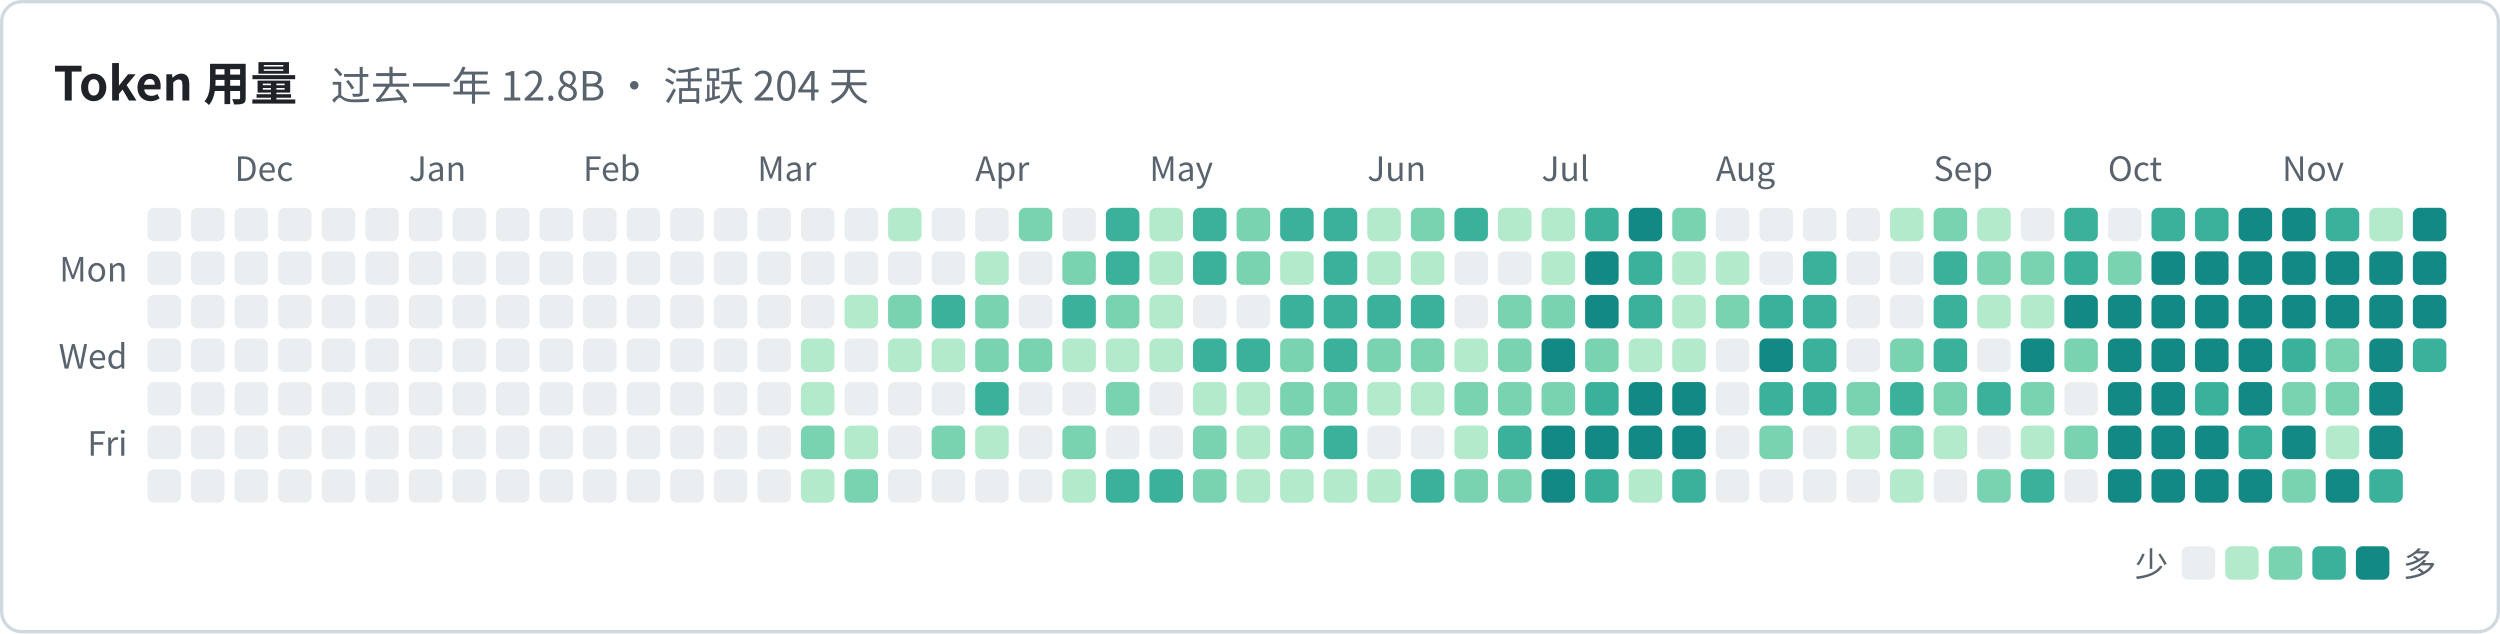
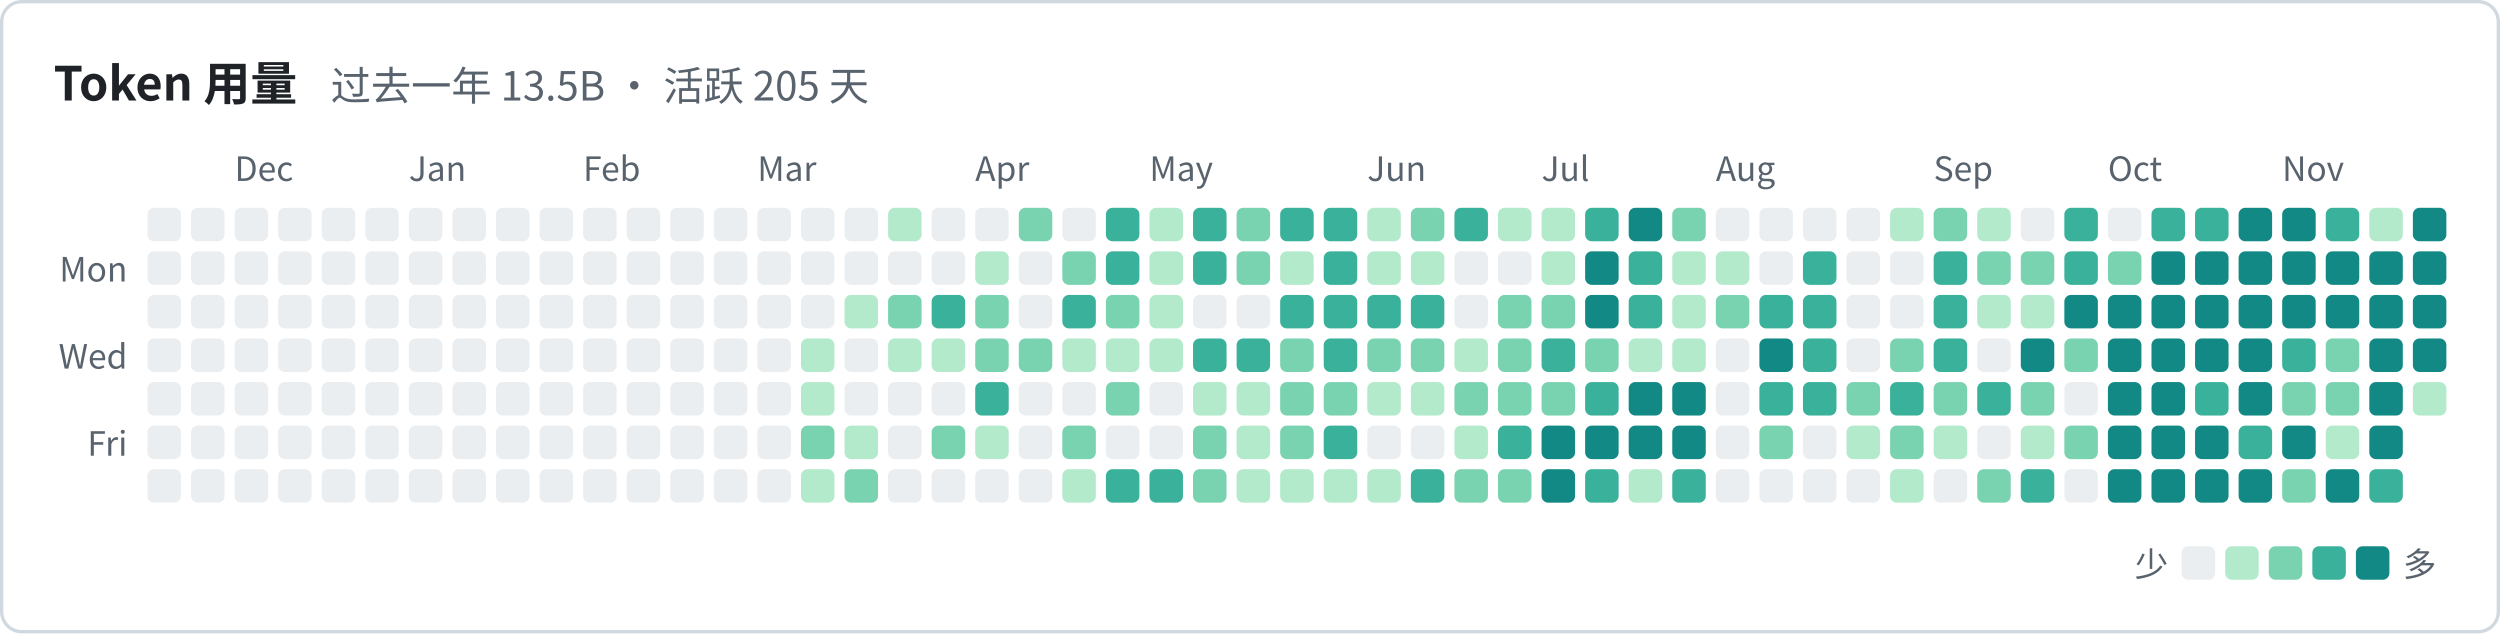
<svg xmlns="http://www.w3.org/2000/svg" width="746" height="189" viewBox="0 0 746 189" font-family="system-ui, -apple-system, 'Segoe UI', 'PingFang SC', 'Microsoft YaHei', 'Noto Sans CJK SC', sans-serif">
  <rect x="0.5" y="0.5" width="745" height="188" rx="6" fill="none" stroke="#d1d9e0" />
-   <text x="16" y="30" font-size="14" font-weight="600" fill="#1f2328">Token 用量<tspan dx="10" font-size="12" font-weight="400" fill="#59636e">过去一年 12.8B · 活跃 204 天</tspan>
+   <text x="16" y="30" font-size="14" font-weight="600" fill="#1f2328">Token 用量<tspan dx="10" font-size="12" font-weight="400" fill="#59636e">过去一年 13.5B · 活跃 205 天</tspan>
  </text>
  <text x="70" y="54" font-size="10" fill="#59636e">Dec</text>
  <text x="122" y="54" font-size="10" fill="#59636e">Jan</text>
  <text x="174" y="54" font-size="10" fill="#59636e">Feb</text>
  <text x="226" y="54" font-size="10" fill="#59636e">Mar</text>
  <text x="291" y="54" font-size="10" fill="#59636e">Apr</text>
  <text x="343" y="54" font-size="10" fill="#59636e">May</text>
  <text x="408" y="54" font-size="10" fill="#59636e">Jun</text>
  <text x="460" y="54" font-size="10" fill="#59636e">Jul</text>
  <text x="512" y="54" font-size="10" fill="#59636e">Aug</text>
  <text x="577" y="54" font-size="10" fill="#59636e">Sep</text>
  <text x="629" y="54" font-size="10" fill="#59636e">Oct</text>
  <text x="681" y="54" font-size="10" fill="#59636e">Nov</text>
  <text x="38" y="84" font-size="10" text-anchor="end" fill="#59636e">Mon</text>
  <text x="38" y="110" font-size="10" text-anchor="end" fill="#59636e">Wed</text>
  <text x="38" y="136" font-size="10" text-anchor="end" fill="#59636e">Fri</text>
  <rect x="44" y="62" width="10" height="10" rx="2" fill="#ebeef0" />
  <rect x="44" y="75" width="10" height="10" rx="2" fill="#ebeef0" />
  <rect x="44" y="88" width="10" height="10" rx="2" fill="#ebeef0" />
  <rect x="44" y="101" width="10" height="10" rx="2" fill="#ebeef0" />
  <rect x="44" y="114" width="10" height="10" rx="2" fill="#ebeef0" />
  <rect x="44" y="127" width="10" height="10" rx="2" fill="#ebeef0" />
  <rect x="44" y="140" width="10" height="10" rx="2" fill="#ebeef0" />
  <rect x="57" y="62" width="10" height="10" rx="2" fill="#ebeef0" />
  <rect x="57" y="75" width="10" height="10" rx="2" fill="#ebeef0" />
  <rect x="57" y="88" width="10" height="10" rx="2" fill="#ebeef0" />
  <rect x="57" y="101" width="10" height="10" rx="2" fill="#ebeef0" />
  <rect x="57" y="114" width="10" height="10" rx="2" fill="#ebeef0" />
  <rect x="57" y="127" width="10" height="10" rx="2" fill="#ebeef0" />
  <rect x="57" y="140" width="10" height="10" rx="2" fill="#ebeef0" />
  <rect x="70" y="62" width="10" height="10" rx="2" fill="#ebeef0" />
  <rect x="70" y="75" width="10" height="10" rx="2" fill="#ebeef0" />
  <rect x="70" y="88" width="10" height="10" rx="2" fill="#ebeef0" />
  <rect x="70" y="101" width="10" height="10" rx="2" fill="#ebeef0" />
  <rect x="70" y="114" width="10" height="10" rx="2" fill="#ebeef0" />
  <rect x="70" y="127" width="10" height="10" rx="2" fill="#ebeef0" />
  <rect x="70" y="140" width="10" height="10" rx="2" fill="#ebeef0" />
  <rect x="83" y="62" width="10" height="10" rx="2" fill="#ebeef0" />
  <rect x="83" y="75" width="10" height="10" rx="2" fill="#ebeef0" />
  <rect x="83" y="88" width="10" height="10" rx="2" fill="#ebeef0" />
  <rect x="83" y="101" width="10" height="10" rx="2" fill="#ebeef0" />
  <rect x="83" y="114" width="10" height="10" rx="2" fill="#ebeef0" />
  <rect x="83" y="127" width="10" height="10" rx="2" fill="#ebeef0" />
  <rect x="83" y="140" width="10" height="10" rx="2" fill="#ebeef0" />
  <rect x="96" y="62" width="10" height="10" rx="2" fill="#ebeef0" />
  <rect x="96" y="75" width="10" height="10" rx="2" fill="#ebeef0" />
  <rect x="96" y="88" width="10" height="10" rx="2" fill="#ebeef0" />
  <rect x="96" y="101" width="10" height="10" rx="2" fill="#ebeef0" />
  <rect x="96" y="114" width="10" height="10" rx="2" fill="#ebeef0" />
  <rect x="96" y="127" width="10" height="10" rx="2" fill="#ebeef0" />
  <rect x="96" y="140" width="10" height="10" rx="2" fill="#ebeef0" />
  <rect x="109" y="62" width="10" height="10" rx="2" fill="#ebeef0" />
  <rect x="109" y="75" width="10" height="10" rx="2" fill="#ebeef0" />
  <rect x="109" y="88" width="10" height="10" rx="2" fill="#ebeef0" />
  <rect x="109" y="101" width="10" height="10" rx="2" fill="#ebeef0" />
  <rect x="109" y="114" width="10" height="10" rx="2" fill="#ebeef0" />
  <rect x="109" y="127" width="10" height="10" rx="2" fill="#ebeef0" />
  <rect x="109" y="140" width="10" height="10" rx="2" fill="#ebeef0" />
  <rect x="122" y="62" width="10" height="10" rx="2" fill="#ebeef0" />
  <rect x="122" y="75" width="10" height="10" rx="2" fill="#ebeef0" />
  <rect x="122" y="88" width="10" height="10" rx="2" fill="#ebeef0" />
  <rect x="122" y="101" width="10" height="10" rx="2" fill="#ebeef0" />
  <rect x="122" y="114" width="10" height="10" rx="2" fill="#ebeef0" />
  <rect x="122" y="127" width="10" height="10" rx="2" fill="#ebeef0" />
  <rect x="122" y="140" width="10" height="10" rx="2" fill="#ebeef0" />
  <rect x="135" y="62" width="10" height="10" rx="2" fill="#ebeef0" />
  <rect x="135" y="75" width="10" height="10" rx="2" fill="#ebeef0" />
  <rect x="135" y="88" width="10" height="10" rx="2" fill="#ebeef0" />
  <rect x="135" y="101" width="10" height="10" rx="2" fill="#ebeef0" />
  <rect x="135" y="114" width="10" height="10" rx="2" fill="#ebeef0" />
  <rect x="135" y="127" width="10" height="10" rx="2" fill="#ebeef0" />
  <rect x="135" y="140" width="10" height="10" rx="2" fill="#ebeef0" />
  <rect x="148" y="62" width="10" height="10" rx="2" fill="#ebeef0" />
  <rect x="148" y="75" width="10" height="10" rx="2" fill="#ebeef0" />
  <rect x="148" y="88" width="10" height="10" rx="2" fill="#ebeef0" />
  <rect x="148" y="101" width="10" height="10" rx="2" fill="#ebeef0" />
  <rect x="148" y="114" width="10" height="10" rx="2" fill="#ebeef0" />
  <rect x="148" y="127" width="10" height="10" rx="2" fill="#ebeef0" />
  <rect x="148" y="140" width="10" height="10" rx="2" fill="#ebeef0" />
  <rect x="161" y="62" width="10" height="10" rx="2" fill="#ebeef0" />
  <rect x="161" y="75" width="10" height="10" rx="2" fill="#ebeef0" />
  <rect x="161" y="88" width="10" height="10" rx="2" fill="#ebeef0" />
  <rect x="161" y="101" width="10" height="10" rx="2" fill="#ebeef0" />
  <rect x="161" y="114" width="10" height="10" rx="2" fill="#ebeef0" />
  <rect x="161" y="127" width="10" height="10" rx="2" fill="#ebeef0" />
  <rect x="161" y="140" width="10" height="10" rx="2" fill="#ebeef0" />
  <rect x="174" y="62" width="10" height="10" rx="2" fill="#ebeef0" />
  <rect x="174" y="75" width="10" height="10" rx="2" fill="#ebeef0" />
  <rect x="174" y="88" width="10" height="10" rx="2" fill="#ebeef0" />
  <rect x="174" y="101" width="10" height="10" rx="2" fill="#ebeef0" />
  <rect x="174" y="114" width="10" height="10" rx="2" fill="#ebeef0" />
  <rect x="174" y="127" width="10" height="10" rx="2" fill="#ebeef0" />
  <rect x="174" y="140" width="10" height="10" rx="2" fill="#ebeef0" />
  <rect x="187" y="62" width="10" height="10" rx="2" fill="#ebeef0" />
  <rect x="187" y="75" width="10" height="10" rx="2" fill="#ebeef0" />
  <rect x="187" y="88" width="10" height="10" rx="2" fill="#ebeef0" />
  <rect x="187" y="101" width="10" height="10" rx="2" fill="#ebeef0" />
  <rect x="187" y="114" width="10" height="10" rx="2" fill="#ebeef0" />
  <rect x="187" y="127" width="10" height="10" rx="2" fill="#ebeef0" />
  <rect x="187" y="140" width="10" height="10" rx="2" fill="#ebeef0" />
  <rect x="200" y="62" width="10" height="10" rx="2" fill="#ebeef0" />
  <rect x="200" y="75" width="10" height="10" rx="2" fill="#ebeef0" />
  <rect x="200" y="88" width="10" height="10" rx="2" fill="#ebeef0" />
  <rect x="200" y="101" width="10" height="10" rx="2" fill="#ebeef0" />
  <rect x="200" y="114" width="10" height="10" rx="2" fill="#ebeef0" />
  <rect x="200" y="127" width="10" height="10" rx="2" fill="#ebeef0" />
  <rect x="200" y="140" width="10" height="10" rx="2" fill="#ebeef0" />
  <rect x="213" y="62" width="10" height="10" rx="2" fill="#ebeef0" />
  <rect x="213" y="75" width="10" height="10" rx="2" fill="#ebeef0" />
  <rect x="213" y="88" width="10" height="10" rx="2" fill="#ebeef0" />
  <rect x="213" y="101" width="10" height="10" rx="2" fill="#ebeef0" />
  <rect x="213" y="114" width="10" height="10" rx="2" fill="#ebeef0" />
  <rect x="213" y="127" width="10" height="10" rx="2" fill="#ebeef0" />
  <rect x="213" y="140" width="10" height="10" rx="2" fill="#ebeef0" />
  <rect x="226" y="62" width="10" height="10" rx="2" fill="#ebeef0" />
  <rect x="226" y="75" width="10" height="10" rx="2" fill="#ebeef0" />
  <rect x="226" y="88" width="10" height="10" rx="2" fill="#ebeef0" />
  <rect x="226" y="101" width="10" height="10" rx="2" fill="#ebeef0" />
  <rect x="226" y="114" width="10" height="10" rx="2" fill="#ebeef0" />
  <rect x="226" y="127" width="10" height="10" rx="2" fill="#ebeef0" />
  <rect x="226" y="140" width="10" height="10" rx="2" fill="#ebeef0" />
  <rect x="239" y="62" width="10" height="10" rx="2" fill="#ebeef0" />
  <rect x="239" y="75" width="10" height="10" rx="2" fill="#ebeef0" />
  <rect x="239" y="88" width="10" height="10" rx="2" fill="#ebeef0" />
  <rect x="239" y="101" width="10" height="10" rx="2" fill="#b3eacb" />
  <rect x="239" y="114" width="10" height="10" rx="2" fill="#b3eacb" />
  <rect x="239" y="127" width="10" height="10" rx="2" fill="#7ad3b0" />
  <rect x="239" y="140" width="10" height="10" rx="2" fill="#b3eacb" />
  <rect x="252" y="62" width="10" height="10" rx="2" fill="#ebeef0" />
  <rect x="252" y="75" width="10" height="10" rx="2" fill="#ebeef0" />
  <rect x="252" y="88" width="10" height="10" rx="2" fill="#b3eacb" />
  <rect x="252" y="101" width="10" height="10" rx="2" fill="#ebeef0" />
  <rect x="252" y="114" width="10" height="10" rx="2" fill="#ebeef0" />
  <rect x="252" y="127" width="10" height="10" rx="2" fill="#b3eacb" />
  <rect x="252" y="140" width="10" height="10" rx="2" fill="#7ad3b0" />
  <rect x="265" y="62" width="10" height="10" rx="2" fill="#b3eacb" />
  <rect x="265" y="75" width="10" height="10" rx="2" fill="#ebeef0" />
  <rect x="265" y="88" width="10" height="10" rx="2" fill="#7ad3b0" />
  <rect x="265" y="101" width="10" height="10" rx="2" fill="#b3eacb" />
  <rect x="265" y="114" width="10" height="10" rx="2" fill="#ebeef0" />
  <rect x="265" y="127" width="10" height="10" rx="2" fill="#ebeef0" />
  <rect x="265" y="140" width="10" height="10" rx="2" fill="#ebeef0" />
  <rect x="278" y="62" width="10" height="10" rx="2" fill="#ebeef0" />
  <rect x="278" y="75" width="10" height="10" rx="2" fill="#ebeef0" />
  <rect x="278" y="88" width="10" height="10" rx="2" fill="#3ab19b" />
  <rect x="278" y="101" width="10" height="10" rx="2" fill="#b3eacb" />
  <rect x="278" y="114" width="10" height="10" rx="2" fill="#ebeef0" />
  <rect x="278" y="127" width="10" height="10" rx="2" fill="#7ad3b0" />
  <rect x="278" y="140" width="10" height="10" rx="2" fill="#ebeef0" />
  <rect x="291" y="62" width="10" height="10" rx="2" fill="#ebeef0" />
  <rect x="291" y="75" width="10" height="10" rx="2" fill="#b3eacb" />
  <rect x="291" y="88" width="10" height="10" rx="2" fill="#7ad3b0" />
  <rect x="291" y="101" width="10" height="10" rx="2" fill="#7ad3b0" />
  <rect x="291" y="114" width="10" height="10" rx="2" fill="#3ab19b" />
  <rect x="291" y="127" width="10" height="10" rx="2" fill="#b3eacb" />
  <rect x="291" y="140" width="10" height="10" rx="2" fill="#ebeef0" />
  <rect x="304" y="62" width="10" height="10" rx="2" fill="#7ad3b0" />
  <rect x="304" y="75" width="10" height="10" rx="2" fill="#ebeef0" />
  <rect x="304" y="88" width="10" height="10" rx="2" fill="#ebeef0" />
  <rect x="304" y="101" width="10" height="10" rx="2" fill="#7ad3b0" />
  <rect x="304" y="114" width="10" height="10" rx="2" fill="#ebeef0" />
  <rect x="304" y="127" width="10" height="10" rx="2" fill="#ebeef0" />
  <rect x="304" y="140" width="10" height="10" rx="2" fill="#ebeef0" />
  <rect x="317" y="62" width="10" height="10" rx="2" fill="#ebeef0" />
  <rect x="317" y="75" width="10" height="10" rx="2" fill="#7ad3b0" />
  <rect x="317" y="88" width="10" height="10" rx="2" fill="#3ab19b" />
  <rect x="317" y="101" width="10" height="10" rx="2" fill="#b3eacb" />
  <rect x="317" y="114" width="10" height="10" rx="2" fill="#ebeef0" />
  <rect x="317" y="127" width="10" height="10" rx="2" fill="#7ad3b0" />
  <rect x="317" y="140" width="10" height="10" rx="2" fill="#b3eacb" />
  <rect x="330" y="62" width="10" height="10" rx="2" fill="#3ab19b" />
  <rect x="330" y="75" width="10" height="10" rx="2" fill="#3ab19b" />
  <rect x="330" y="88" width="10" height="10" rx="2" fill="#7ad3b0" />
  <rect x="330" y="101" width="10" height="10" rx="2" fill="#b3eacb" />
  <rect x="330" y="114" width="10" height="10" rx="2" fill="#7ad3b0" />
  <rect x="330" y="127" width="10" height="10" rx="2" fill="#ebeef0" />
  <rect x="330" y="140" width="10" height="10" rx="2" fill="#3ab19b" />
  <rect x="343" y="62" width="10" height="10" rx="2" fill="#b3eacb" />
  <rect x="343" y="75" width="10" height="10" rx="2" fill="#b3eacb" />
  <rect x="343" y="88" width="10" height="10" rx="2" fill="#b3eacb" />
  <rect x="343" y="101" width="10" height="10" rx="2" fill="#b3eacb" />
  <rect x="343" y="114" width="10" height="10" rx="2" fill="#ebeef0" />
  <rect x="343" y="127" width="10" height="10" rx="2" fill="#ebeef0" />
  <rect x="343" y="140" width="10" height="10" rx="2" fill="#3ab19b" />
  <rect x="356" y="62" width="10" height="10" rx="2" fill="#3ab19b" />
  <rect x="356" y="75" width="10" height="10" rx="2" fill="#3ab19b" />
  <rect x="356" y="88" width="10" height="10" rx="2" fill="#ebeef0" />
  <rect x="356" y="101" width="10" height="10" rx="2" fill="#3ab19b" />
  <rect x="356" y="114" width="10" height="10" rx="2" fill="#b3eacb" />
  <rect x="356" y="127" width="10" height="10" rx="2" fill="#7ad3b0" />
  <rect x="356" y="140" width="10" height="10" rx="2" fill="#7ad3b0" />
  <rect x="369" y="62" width="10" height="10" rx="2" fill="#7ad3b0" />
  <rect x="369" y="75" width="10" height="10" rx="2" fill="#7ad3b0" />
  <rect x="369" y="88" width="10" height="10" rx="2" fill="#ebeef0" />
  <rect x="369" y="101" width="10" height="10" rx="2" fill="#3ab19b" />
  <rect x="369" y="114" width="10" height="10" rx="2" fill="#b3eacb" />
  <rect x="369" y="127" width="10" height="10" rx="2" fill="#b3eacb" />
  <rect x="369" y="140" width="10" height="10" rx="2" fill="#b3eacb" />
  <rect x="382" y="62" width="10" height="10" rx="2" fill="#3ab19b" />
  <rect x="382" y="75" width="10" height="10" rx="2" fill="#b3eacb" />
  <rect x="382" y="88" width="10" height="10" rx="2" fill="#3ab19b" />
  <rect x="382" y="101" width="10" height="10" rx="2" fill="#7ad3b0" />
  <rect x="382" y="114" width="10" height="10" rx="2" fill="#7ad3b0" />
  <rect x="382" y="127" width="10" height="10" rx="2" fill="#7ad3b0" />
  <rect x="382" y="140" width="10" height="10" rx="2" fill="#b3eacb" />
  <rect x="395" y="62" width="10" height="10" rx="2" fill="#3ab19b" />
  <rect x="395" y="75" width="10" height="10" rx="2" fill="#3ab19b" />
  <rect x="395" y="88" width="10" height="10" rx="2" fill="#3ab19b" />
  <rect x="395" y="101" width="10" height="10" rx="2" fill="#3ab19b" />
  <rect x="395" y="114" width="10" height="10" rx="2" fill="#7ad3b0" />
  <rect x="395" y="127" width="10" height="10" rx="2" fill="#3ab19b" />
  <rect x="395" y="140" width="10" height="10" rx="2" fill="#b3eacb" />
  <rect x="408" y="62" width="10" height="10" rx="2" fill="#b3eacb" />
  <rect x="408" y="75" width="10" height="10" rx="2" fill="#b3eacb" />
  <rect x="408" y="88" width="10" height="10" rx="2" fill="#3ab19b" />
  <rect x="408" y="101" width="10" height="10" rx="2" fill="#7ad3b0" />
  <rect x="408" y="114" width="10" height="10" rx="2" fill="#b3eacb" />
  <rect x="408" y="127" width="10" height="10" rx="2" fill="#ebeef0" />
  <rect x="408" y="140" width="10" height="10" rx="2" fill="#b3eacb" />
  <rect x="421" y="62" width="10" height="10" rx="2" fill="#7ad3b0" />
  <rect x="421" y="75" width="10" height="10" rx="2" fill="#b3eacb" />
  <rect x="421" y="88" width="10" height="10" rx="2" fill="#3ab19b" />
  <rect x="421" y="101" width="10" height="10" rx="2" fill="#7ad3b0" />
  <rect x="421" y="114" width="10" height="10" rx="2" fill="#b3eacb" />
  <rect x="421" y="127" width="10" height="10" rx="2" fill="#ebeef0" />
  <rect x="421" y="140" width="10" height="10" rx="2" fill="#3ab19b" />
  <rect x="434" y="62" width="10" height="10" rx="2" fill="#3ab19b" />
  <rect x="434" y="75" width="10" height="10" rx="2" fill="#ebeef0" />
  <rect x="434" y="88" width="10" height="10" rx="2" fill="#ebeef0" />
  <rect x="434" y="101" width="10" height="10" rx="2" fill="#b3eacb" />
  <rect x="434" y="114" width="10" height="10" rx="2" fill="#7ad3b0" />
  <rect x="434" y="127" width="10" height="10" rx="2" fill="#b3eacb" />
  <rect x="434" y="140" width="10" height="10" rx="2" fill="#7ad3b0" />
  <rect x="447" y="62" width="10" height="10" rx="2" fill="#b3eacb" />
  <rect x="447" y="75" width="10" height="10" rx="2" fill="#ebeef0" />
  <rect x="447" y="88" width="10" height="10" rx="2" fill="#7ad3b0" />
  <rect x="447" y="101" width="10" height="10" rx="2" fill="#7ad3b0" />
  <rect x="447" y="114" width="10" height="10" rx="2" fill="#7ad3b0" />
  <rect x="447" y="127" width="10" height="10" rx="2" fill="#3ab19b" />
  <rect x="447" y="140" width="10" height="10" rx="2" fill="#7ad3b0" />
  <rect x="460" y="62" width="10" height="10" rx="2" fill="#b3eacb" />
  <rect x="460" y="75" width="10" height="10" rx="2" fill="#b3eacb" />
  <rect x="460" y="88" width="10" height="10" rx="2" fill="#7ad3b0" />
-   <rect x="460" y="101" width="10" height="10" rx="2" fill="#128984" />
+   <rect x="460" y="101" width="10" height="10" rx="2" fill="#3ab19b" />
  <rect x="460" y="114" width="10" height="10" rx="2" fill="#7ad3b0" />
  <rect x="460" y="127" width="10" height="10" rx="2" fill="#128984" />
  <rect x="460" y="140" width="10" height="10" rx="2" fill="#128984" />
  <rect x="473" y="62" width="10" height="10" rx="2" fill="#3ab19b" />
  <rect x="473" y="75" width="10" height="10" rx="2" fill="#128984" />
  <rect x="473" y="88" width="10" height="10" rx="2" fill="#128984" />
  <rect x="473" y="101" width="10" height="10" rx="2" fill="#7ad3b0" />
  <rect x="473" y="114" width="10" height="10" rx="2" fill="#3ab19b" />
  <rect x="473" y="127" width="10" height="10" rx="2" fill="#128984" />
  <rect x="473" y="140" width="10" height="10" rx="2" fill="#3ab19b" />
  <rect x="486" y="62" width="10" height="10" rx="2" fill="#128984" />
  <rect x="486" y="75" width="10" height="10" rx="2" fill="#3ab19b" />
  <rect x="486" y="88" width="10" height="10" rx="2" fill="#3ab19b" />
  <rect x="486" y="101" width="10" height="10" rx="2" fill="#b3eacb" />
  <rect x="486" y="114" width="10" height="10" rx="2" fill="#128984" />
  <rect x="486" y="127" width="10" height="10" rx="2" fill="#128984" />
  <rect x="486" y="140" width="10" height="10" rx="2" fill="#b3eacb" />
  <rect x="499" y="62" width="10" height="10" rx="2" fill="#7ad3b0" />
  <rect x="499" y="75" width="10" height="10" rx="2" fill="#b3eacb" />
  <rect x="499" y="88" width="10" height="10" rx="2" fill="#b3eacb" />
  <rect x="499" y="101" width="10" height="10" rx="2" fill="#b3eacb" />
  <rect x="499" y="114" width="10" height="10" rx="2" fill="#128984" />
  <rect x="499" y="127" width="10" height="10" rx="2" fill="#128984" />
  <rect x="499" y="140" width="10" height="10" rx="2" fill="#3ab19b" />
  <rect x="512" y="62" width="10" height="10" rx="2" fill="#ebeef0" />
  <rect x="512" y="75" width="10" height="10" rx="2" fill="#b3eacb" />
  <rect x="512" y="88" width="10" height="10" rx="2" fill="#7ad3b0" />
  <rect x="512" y="101" width="10" height="10" rx="2" fill="#ebeef0" />
  <rect x="512" y="114" width="10" height="10" rx="2" fill="#ebeef0" />
  <rect x="512" y="127" width="10" height="10" rx="2" fill="#ebeef0" />
  <rect x="512" y="140" width="10" height="10" rx="2" fill="#ebeef0" />
  <rect x="525" y="62" width="10" height="10" rx="2" fill="#ebeef0" />
  <rect x="525" y="75" width="10" height="10" rx="2" fill="#ebeef0" />
  <rect x="525" y="88" width="10" height="10" rx="2" fill="#3ab19b" />
  <rect x="525" y="101" width="10" height="10" rx="2" fill="#128984" />
  <rect x="525" y="114" width="10" height="10" rx="2" fill="#3ab19b" />
  <rect x="525" y="127" width="10" height="10" rx="2" fill="#7ad3b0" />
  <rect x="525" y="140" width="10" height="10" rx="2" fill="#ebeef0" />
  <rect x="538" y="62" width="10" height="10" rx="2" fill="#ebeef0" />
  <rect x="538" y="75" width="10" height="10" rx="2" fill="#3ab19b" />
  <rect x="538" y="88" width="10" height="10" rx="2" fill="#3ab19b" />
  <rect x="538" y="101" width="10" height="10" rx="2" fill="#3ab19b" />
  <rect x="538" y="114" width="10" height="10" rx="2" fill="#3ab19b" />
  <rect x="538" y="127" width="10" height="10" rx="2" fill="#ebeef0" />
  <rect x="538" y="140" width="10" height="10" rx="2" fill="#ebeef0" />
  <rect x="551" y="62" width="10" height="10" rx="2" fill="#ebeef0" />
  <rect x="551" y="75" width="10" height="10" rx="2" fill="#ebeef0" />
  <rect x="551" y="88" width="10" height="10" rx="2" fill="#ebeef0" />
  <rect x="551" y="101" width="10" height="10" rx="2" fill="#ebeef0" />
  <rect x="551" y="114" width="10" height="10" rx="2" fill="#7ad3b0" />
  <rect x="551" y="127" width="10" height="10" rx="2" fill="#b3eacb" />
  <rect x="551" y="140" width="10" height="10" rx="2" fill="#ebeef0" />
  <rect x="564" y="62" width="10" height="10" rx="2" fill="#b3eacb" />
  <rect x="564" y="75" width="10" height="10" rx="2" fill="#ebeef0" />
  <rect x="564" y="88" width="10" height="10" rx="2" fill="#ebeef0" />
  <rect x="564" y="101" width="10" height="10" rx="2" fill="#7ad3b0" />
  <rect x="564" y="114" width="10" height="10" rx="2" fill="#3ab19b" />
  <rect x="564" y="127" width="10" height="10" rx="2" fill="#7ad3b0" />
  <rect x="564" y="140" width="10" height="10" rx="2" fill="#b3eacb" />
  <rect x="577" y="62" width="10" height="10" rx="2" fill="#7ad3b0" />
  <rect x="577" y="75" width="10" height="10" rx="2" fill="#3ab19b" />
  <rect x="577" y="88" width="10" height="10" rx="2" fill="#3ab19b" />
  <rect x="577" y="101" width="10" height="10" rx="2" fill="#3ab19b" />
  <rect x="577" y="114" width="10" height="10" rx="2" fill="#7ad3b0" />
  <rect x="577" y="127" width="10" height="10" rx="2" fill="#b3eacb" />
  <rect x="577" y="140" width="10" height="10" rx="2" fill="#ebeef0" />
  <rect x="590" y="62" width="10" height="10" rx="2" fill="#b3eacb" />
  <rect x="590" y="75" width="10" height="10" rx="2" fill="#7ad3b0" />
  <rect x="590" y="88" width="10" height="10" rx="2" fill="#b3eacb" />
  <rect x="590" y="101" width="10" height="10" rx="2" fill="#ebeef0" />
  <rect x="590" y="114" width="10" height="10" rx="2" fill="#3ab19b" />
  <rect x="590" y="127" width="10" height="10" rx="2" fill="#ebeef0" />
  <rect x="590" y="140" width="10" height="10" rx="2" fill="#7ad3b0" />
  <rect x="603" y="62" width="10" height="10" rx="2" fill="#ebeef0" />
  <rect x="603" y="75" width="10" height="10" rx="2" fill="#7ad3b0" />
  <rect x="603" y="88" width="10" height="10" rx="2" fill="#b3eacb" />
  <rect x="603" y="101" width="10" height="10" rx="2" fill="#128984" />
  <rect x="603" y="114" width="10" height="10" rx="2" fill="#7ad3b0" />
  <rect x="603" y="127" width="10" height="10" rx="2" fill="#b3eacb" />
  <rect x="603" y="140" width="10" height="10" rx="2" fill="#3ab19b" />
  <rect x="616" y="62" width="10" height="10" rx="2" fill="#3ab19b" />
  <rect x="616" y="75" width="10" height="10" rx="2" fill="#3ab19b" />
  <rect x="616" y="88" width="10" height="10" rx="2" fill="#128984" />
  <rect x="616" y="101" width="10" height="10" rx="2" fill="#7ad3b0" />
  <rect x="616" y="114" width="10" height="10" rx="2" fill="#ebeef0" />
  <rect x="616" y="127" width="10" height="10" rx="2" fill="#7ad3b0" />
  <rect x="616" y="140" width="10" height="10" rx="2" fill="#ebeef0" />
  <rect x="629" y="62" width="10" height="10" rx="2" fill="#ebeef0" />
  <rect x="629" y="75" width="10" height="10" rx="2" fill="#7ad3b0" />
  <rect x="629" y="88" width="10" height="10" rx="2" fill="#128984" />
  <rect x="629" y="101" width="10" height="10" rx="2" fill="#128984" />
  <rect x="629" y="114" width="10" height="10" rx="2" fill="#128984" />
  <rect x="629" y="127" width="10" height="10" rx="2" fill="#128984" />
  <rect x="629" y="140" width="10" height="10" rx="2" fill="#128984" />
  <rect x="642" y="62" width="10" height="10" rx="2" fill="#3ab19b" />
  <rect x="642" y="75" width="10" height="10" rx="2" fill="#128984" />
  <rect x="642" y="88" width="10" height="10" rx="2" fill="#128984" />
  <rect x="642" y="101" width="10" height="10" rx="2" fill="#128984" />
  <rect x="642" y="114" width="10" height="10" rx="2" fill="#128984" />
  <rect x="642" y="127" width="10" height="10" rx="2" fill="#128984" />
  <rect x="642" y="140" width="10" height="10" rx="2" fill="#128984" />
  <rect x="655" y="62" width="10" height="10" rx="2" fill="#3ab19b" />
  <rect x="655" y="75" width="10" height="10" rx="2" fill="#128984" />
  <rect x="655" y="88" width="10" height="10" rx="2" fill="#128984" />
  <rect x="655" y="101" width="10" height="10" rx="2" fill="#128984" />
  <rect x="655" y="114" width="10" height="10" rx="2" fill="#3ab19b" />
  <rect x="655" y="127" width="10" height="10" rx="2" fill="#128984" />
  <rect x="655" y="140" width="10" height="10" rx="2" fill="#128984" />
  <rect x="668" y="62" width="10" height="10" rx="2" fill="#128984" />
  <rect x="668" y="75" width="10" height="10" rx="2" fill="#128984" />
  <rect x="668" y="88" width="10" height="10" rx="2" fill="#128984" />
  <rect x="668" y="101" width="10" height="10" rx="2" fill="#128984" />
  <rect x="668" y="114" width="10" height="10" rx="2" fill="#128984" />
  <rect x="668" y="127" width="10" height="10" rx="2" fill="#3ab19b" />
  <rect x="668" y="140" width="10" height="10" rx="2" fill="#128984" />
  <rect x="681" y="62" width="10" height="10" rx="2" fill="#128984" />
  <rect x="681" y="75" width="10" height="10" rx="2" fill="#128984" />
  <rect x="681" y="88" width="10" height="10" rx="2" fill="#128984" />
  <rect x="681" y="101" width="10" height="10" rx="2" fill="#3ab19b" />
  <rect x="681" y="114" width="10" height="10" rx="2" fill="#7ad3b0" />
  <rect x="681" y="127" width="10" height="10" rx="2" fill="#128984" />
  <rect x="681" y="140" width="10" height="10" rx="2" fill="#7ad3b0" />
  <rect x="694" y="62" width="10" height="10" rx="2" fill="#3ab19b" />
  <rect x="694" y="75" width="10" height="10" rx="2" fill="#128984" />
  <rect x="694" y="88" width="10" height="10" rx="2" fill="#128984" />
  <rect x="694" y="101" width="10" height="10" rx="2" fill="#7ad3b0" />
  <rect x="694" y="114" width="10" height="10" rx="2" fill="#7ad3b0" />
  <rect x="694" y="127" width="10" height="10" rx="2" fill="#b3eacb" />
  <rect x="694" y="140" width="10" height="10" rx="2" fill="#128984" />
  <rect x="707" y="62" width="10" height="10" rx="2" fill="#b3eacb" />
  <rect x="707" y="75" width="10" height="10" rx="2" fill="#128984" />
  <rect x="707" y="88" width="10" height="10" rx="2" fill="#128984" />
  <rect x="707" y="101" width="10" height="10" rx="2" fill="#128984" />
  <rect x="707" y="114" width="10" height="10" rx="2" fill="#128984" />
  <rect x="707" y="127" width="10" height="10" rx="2" fill="#128984" />
  <rect x="707" y="140" width="10" height="10" rx="2" fill="#3ab19b" />
  <rect x="720" y="62" width="10" height="10" rx="2" fill="#128984" />
  <rect x="720" y="75" width="10" height="10" rx="2" fill="#128984" />
  <rect x="720" y="88" width="10" height="10" rx="2" fill="#128984" />
-   <rect x="720" y="101" width="10" height="10" rx="2" fill="#3ab19b" />
+   <rect x="720" y="101" width="10" height="10" rx="2" fill="#128984" />
+   <rect x="720" y="114" width="10" height="10" rx="2" fill="#b3eacb" />
  <text x="647" y="172" font-size="10" text-anchor="end" fill="#59636e">少</text>
  <rect x="651" y="163" width="10" height="10" rx="2" fill="#ebeef0" />
  <rect x="664" y="163" width="10" height="10" rx="2" fill="#b3eacb" />
  <rect x="677" y="163" width="10" height="10" rx="2" fill="#7ad3b0" />
  <rect x="690" y="163" width="10" height="10" rx="2" fill="#3ab19b" />
  <rect x="703" y="163" width="10" height="10" rx="2" fill="#128984" />
  <text x="717" y="172" font-size="10" fill="#59636e">多</text>
</svg>
